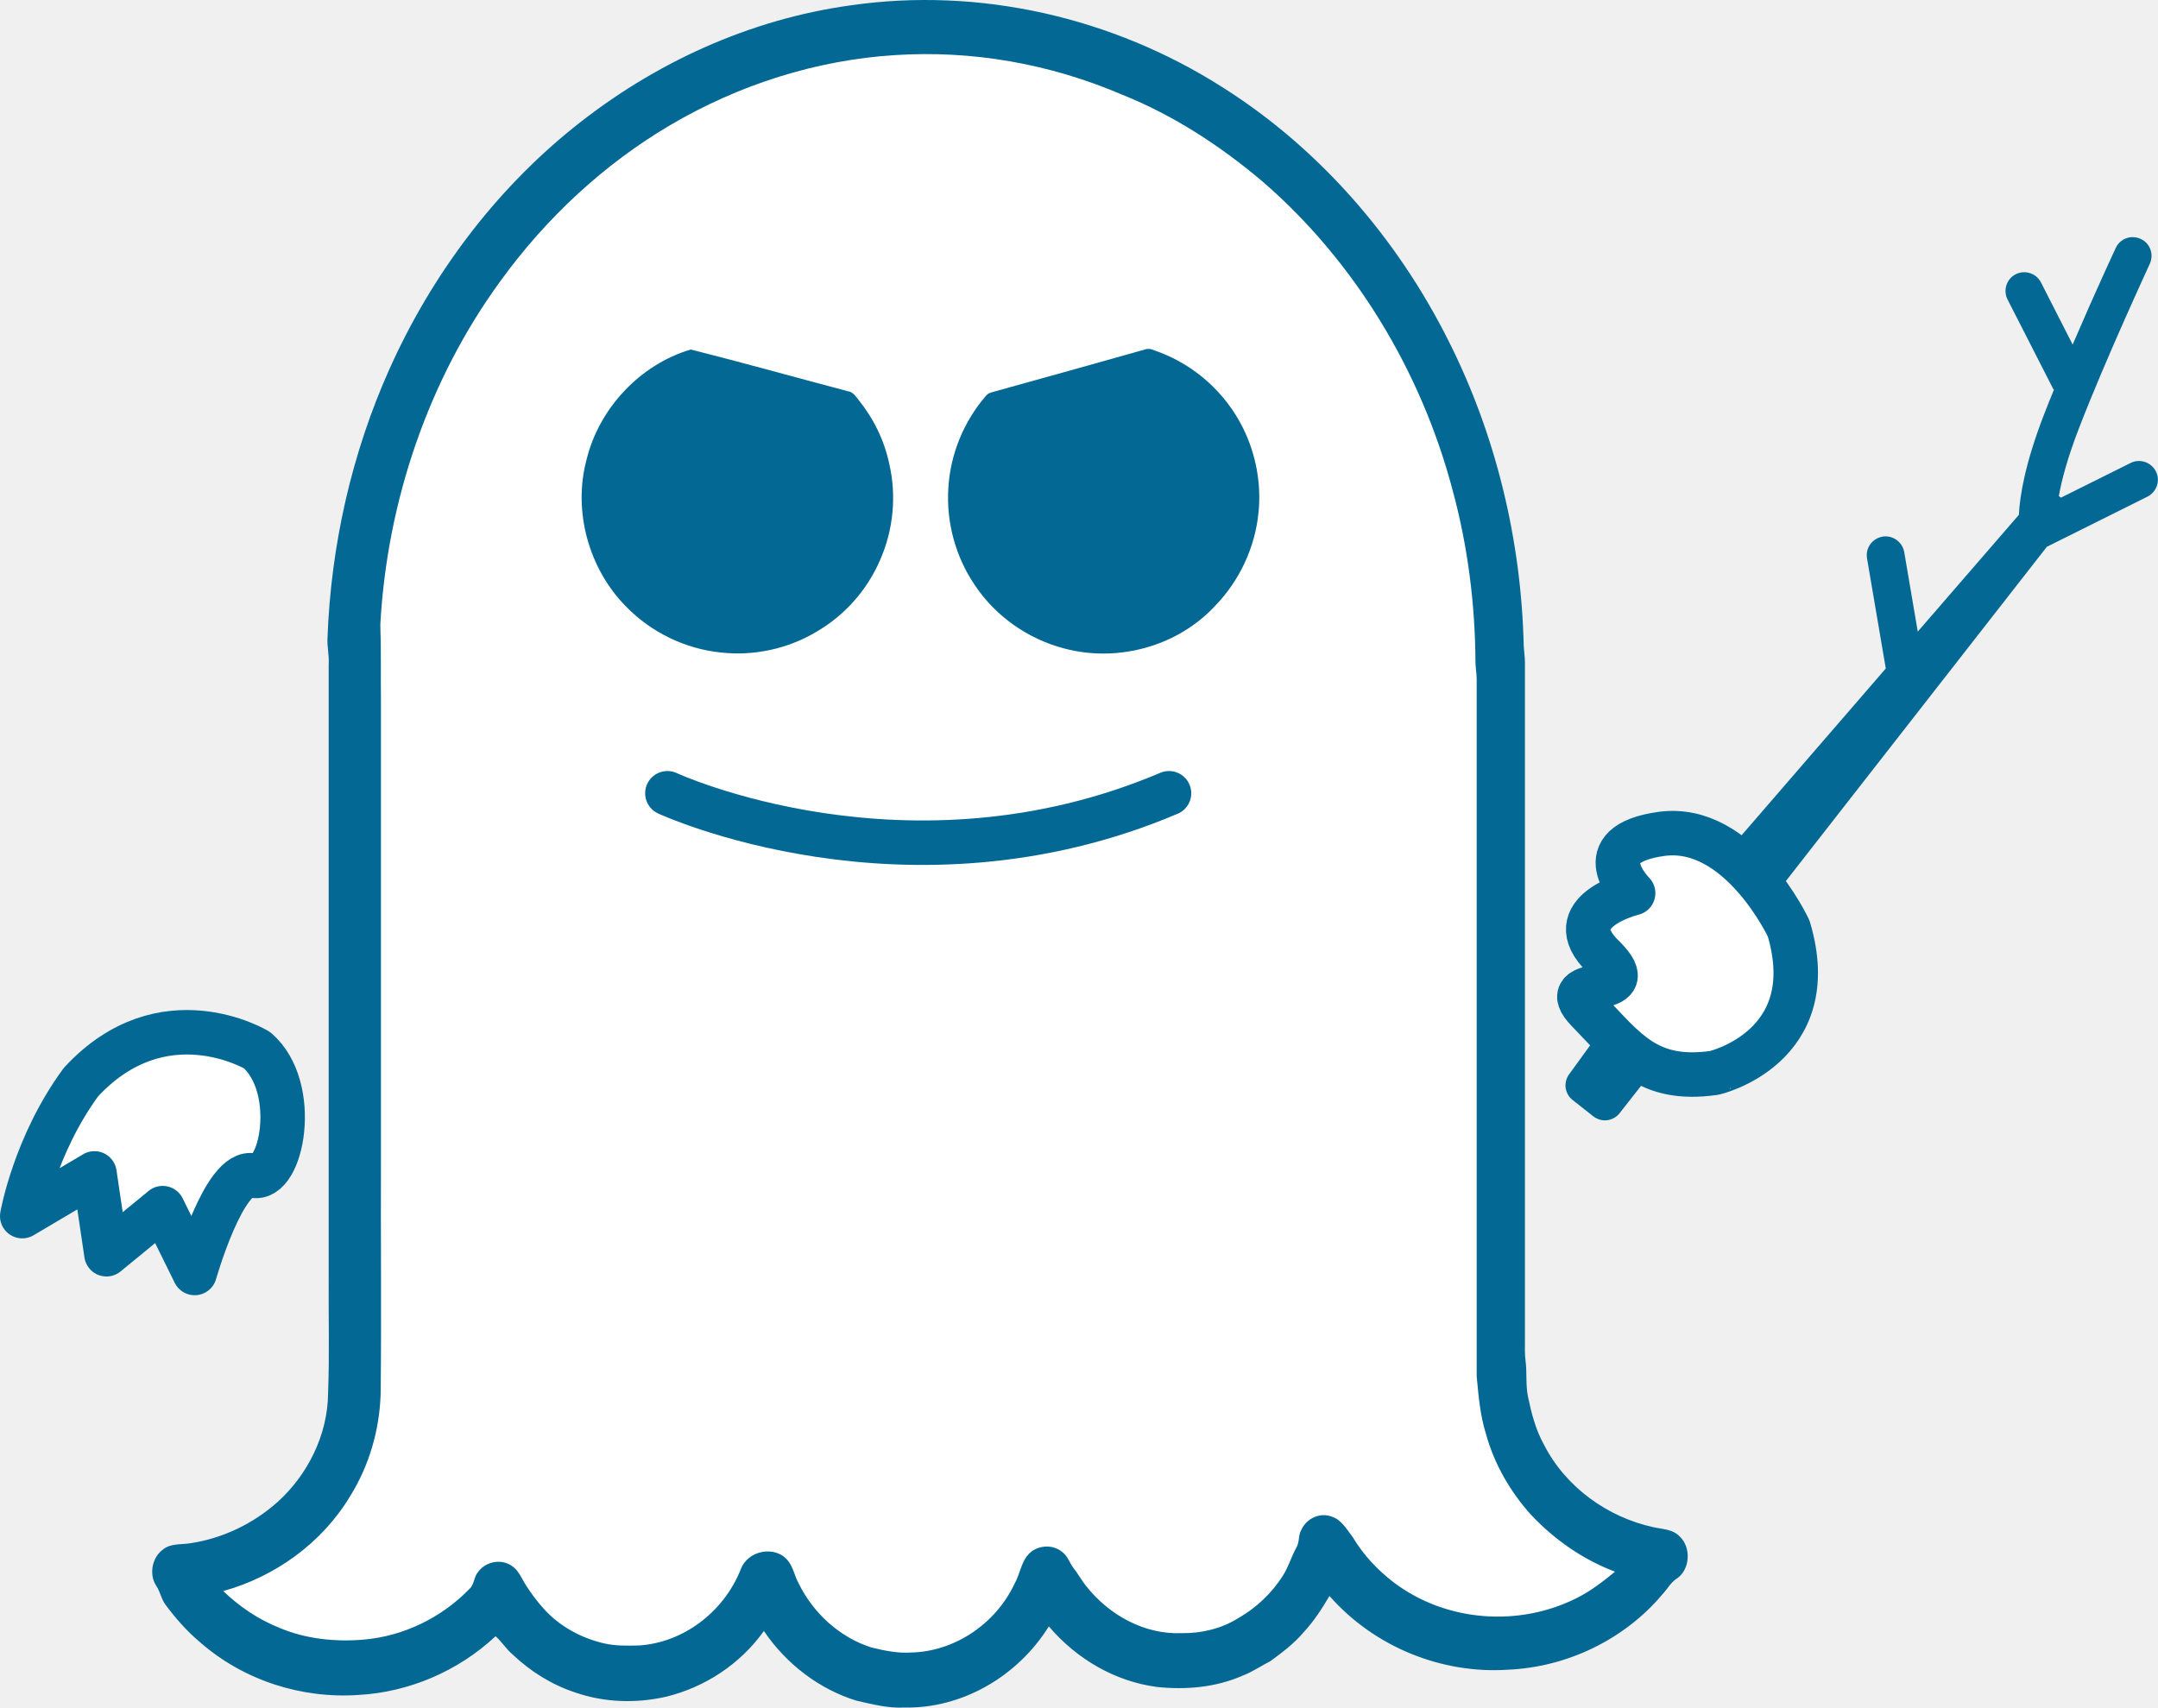
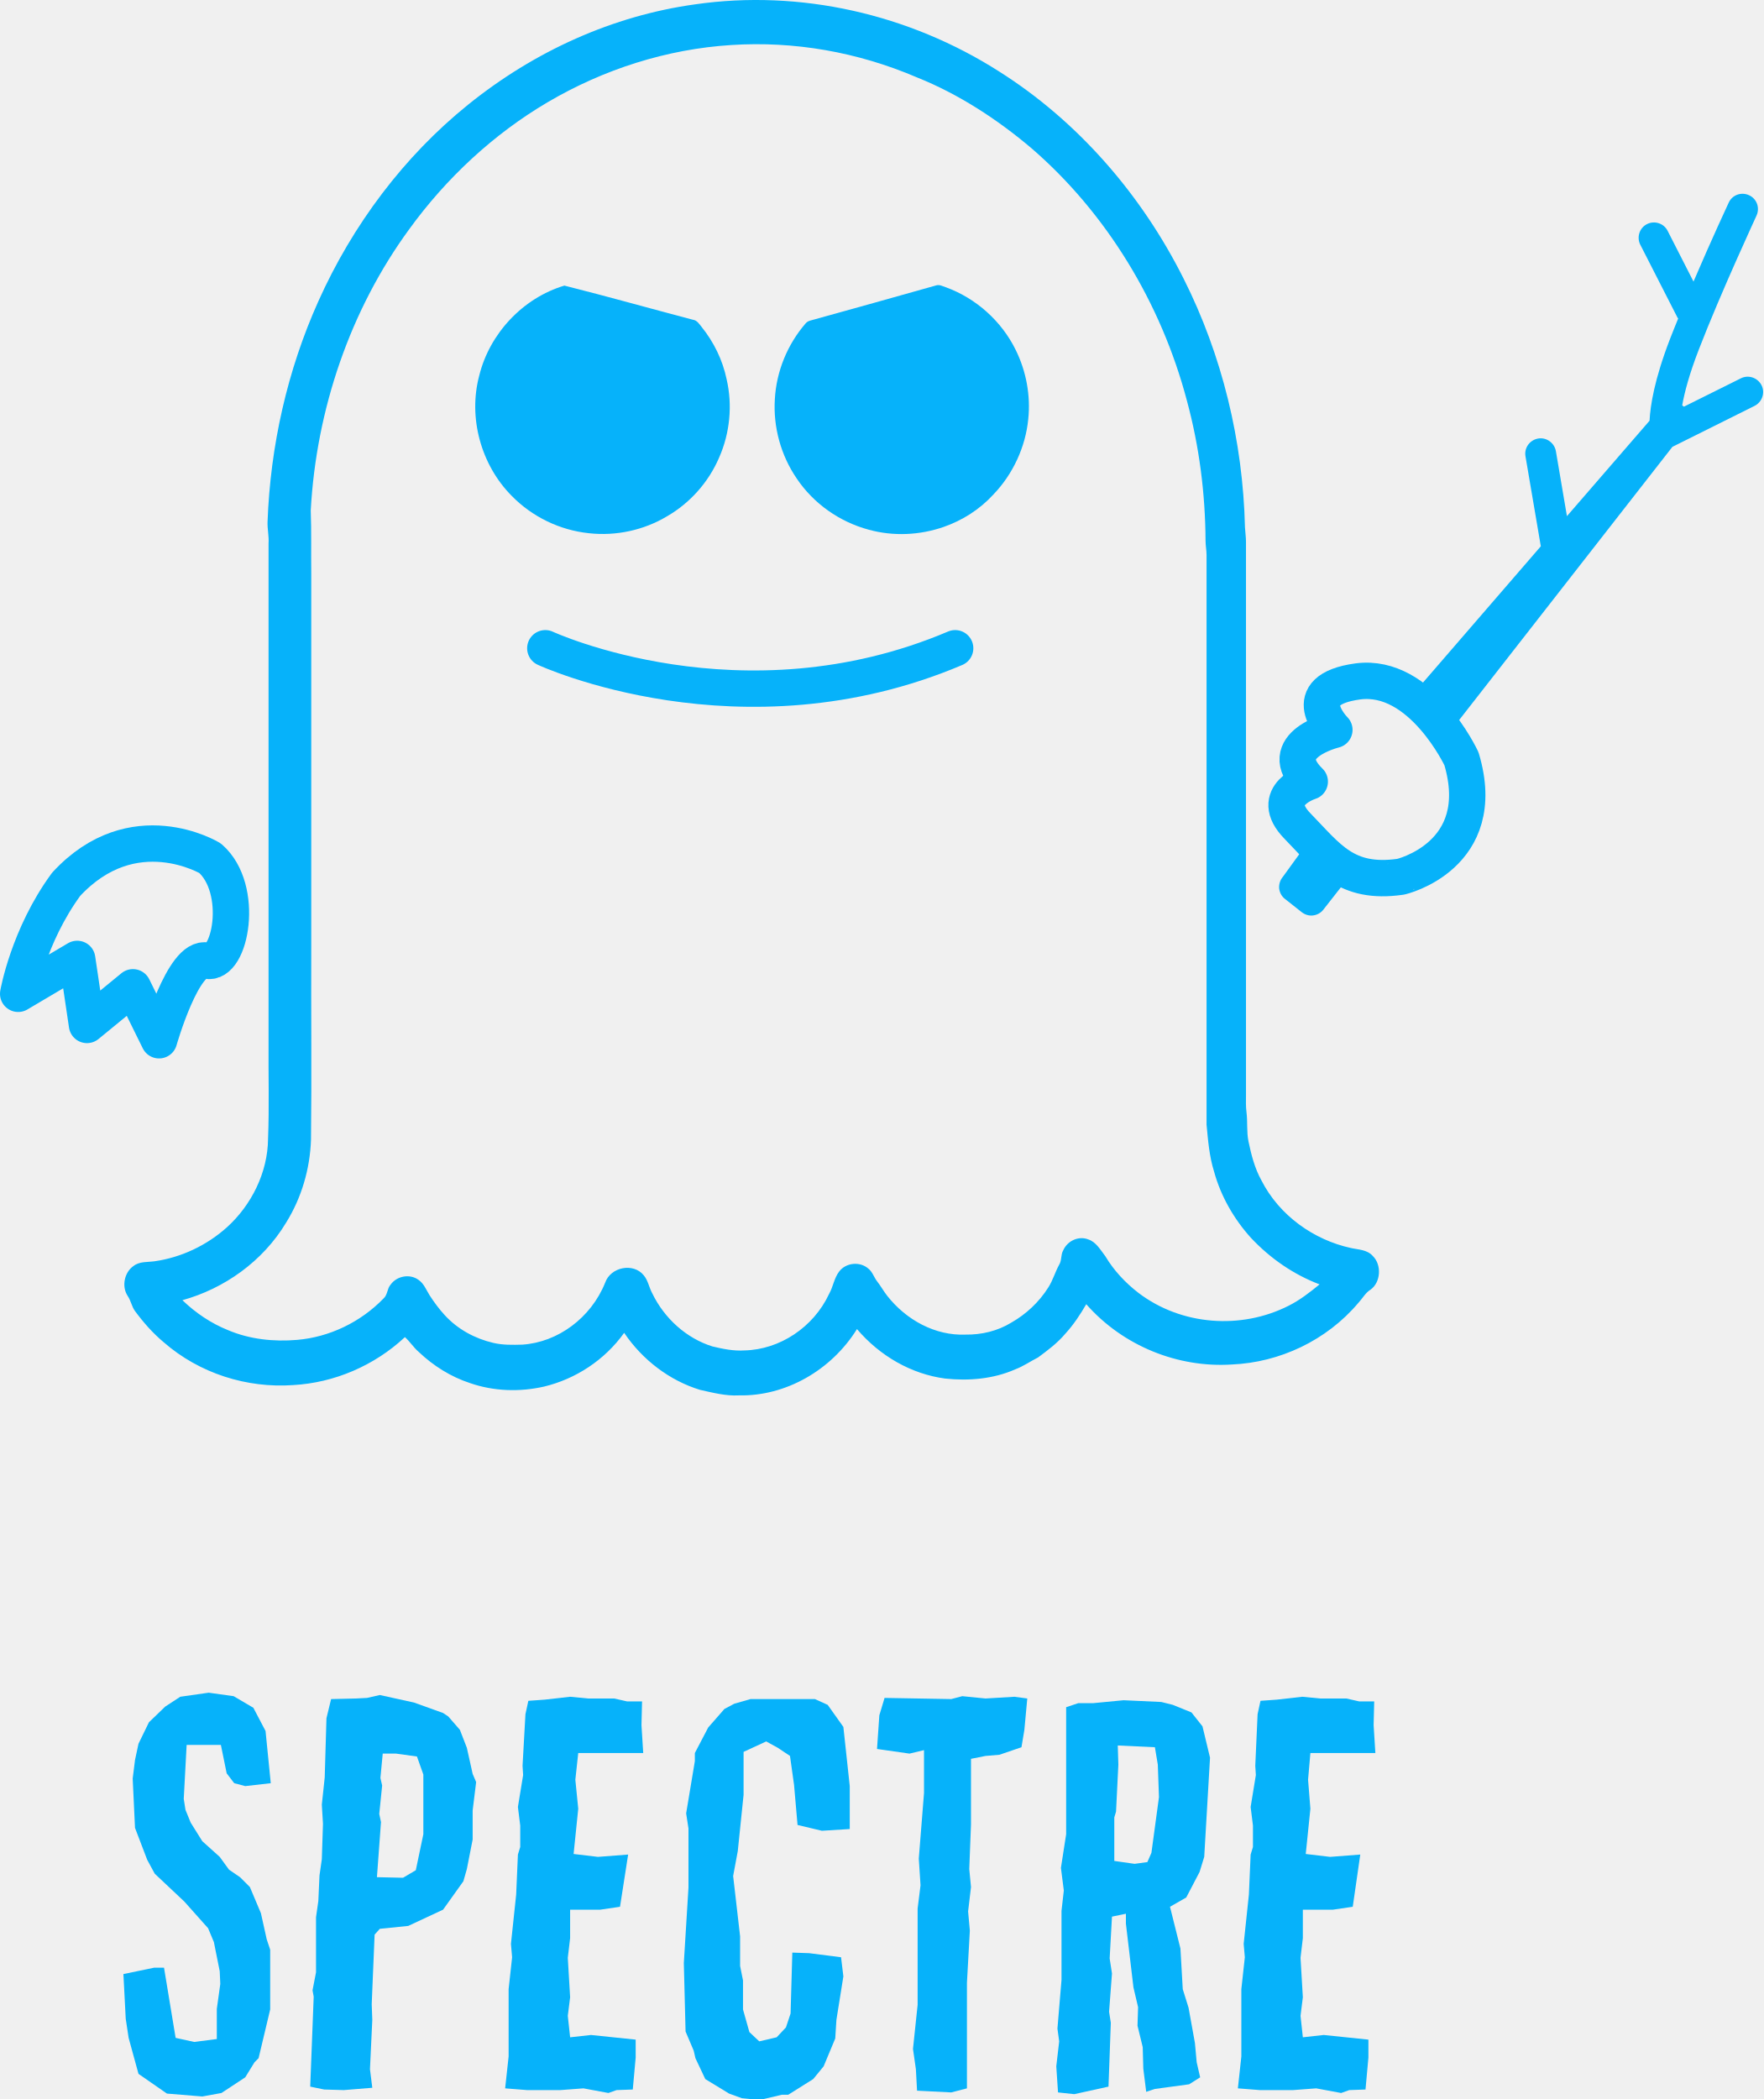
- <svg xmlns="http://www.w3.org/2000/svg" version="1.1" id="Layer_1" x="0px" y="0px" viewBox="0 0 702.1 555.7" style="enable-background:new 0 0 702.1 555.7;" xml:space="preserve">
+ <svg xmlns="http://www.w3.org/2000/svg" version="1.1" id="svg2" x="0px" y="0px" viewBox="0 0 702.1 835.8" style="enable-background:new 0 0 702.1 835.8;" xml:space="preserve">
  <style type="text/css">
- 	.st0{fill:#FFFFFF;}
- 	.st1{fill:#036994;}
- 	.st2{fill:none;stroke:#036994;stroke-width:14.473;stroke-linecap:round;stroke-miterlimit:10;}
- 	.st3{fill:#FFFFFF;stroke:#036994;stroke-width:14.473;stroke-linecap:round;stroke-linejoin:round;stroke-miterlimit:10;}
+ 	.st0{fill:#06B2FA;}
+ 	.st1{fill:none;stroke:#06B2FA;stroke-width:14.473;stroke-linecap:round;stroke-miterlimit:10;}
+ 	.st2{fill:none;stroke:#06B2FA;stroke-width:14.473;stroke-linecap:round;stroke-linejoin:round;stroke-miterlimit:10;}
</style>
-   <g transform="translate(-65.664 -87.073)">
-     <path class="st0" d="M555.3,541.1c0,0,9.6,47.7,46.1,50.9s-38.6,63.8-105.1-3.2c0,0-34.8,83.1-89,11.3c0,0-47.7,77.7-92.7,1.1   c0,0-46.6,68.6-88.4,3.8c0,0-56.3,62.2-104-5.9c0,0,55.7-8,60-40.7s-1.6-278.7-1.6-278.7s22.5-176.9,178.5-186   s188.7,159.2,188.7,159.2L555.3,541.1z" />
-     <path class="st1" d="M342.5,88.8c41.7-6,85.1,3.8,121.1,26.8c31,19.6,56.5,48.7,73.4,82.5c15.3,30.4,23.6,64.6,24.4,99   c0.1,1.9,0.4,3.8,0.4,5.6v220.6c0,2.2-0.1,4.4,0.2,6.6c0.5,3.9,0,7.8,0.8,11.7c1.1,5.3,2.5,10.7,5.1,15.4c7.2,14.2,21,23.8,35.6,27   c3,0.7,6.5,0.6,8.8,3.2c3.6,3.5,3.2,10.5-0.9,13.4c-2,1.2-3.2,3.5-4.8,5.2c-12.7,15.1-31.5,23.8-50.4,24.6   c-21.4,1.4-43.3-7.3-58-24c-2.4,4.1-5,8.1-8.3,11.7c-3.2,3.8-7.1,6.7-10.9,9.5c-3,1.5-5.8,3.5-9,4.7c-8.8,3.9-18.6,4.7-28,3.7   c-13.5-1.8-26-9-35.1-19.7c-10.2,16.4-28.4,26.8-47,26.4c-5.3,0.3-10.5-1.1-15.5-2.2c-12.1-3.7-22.9-11.9-30.2-22.7   c-7.8,10.9-19.4,18.4-31.9,21.4c-9.7,2.2-20,1.9-29.5-1.4c-7.6-2.5-14.5-6.8-20.4-12.4c-2-1.7-3.5-4.1-5.5-5.9   c-12.2,11.4-28.2,18.2-44.5,19.1c-18.4,1.3-37.3-4.6-51.6-17.1c-4.3-3.6-8-7.8-11.4-12.4c-1.3-1.8-1.6-4.1-2.9-6   c-2.5-3.8-1.3-9.4,2.3-11.9c2.4-1.9,5.6-1.5,8.4-1.9c10.6-1.5,20.8-6.3,28.9-13.6c9.6-8.7,16.2-21.7,16.3-35.2   c0.5-12.7,0.1-25.4,0.2-38.1v-199c0.2-2.8-0.5-5.7-0.4-8.5c1.1-30.3,7.9-60.4,20.2-87.8c13.7-30.6,34.2-57.8,59.6-78.3   C278.5,107.4,309.8,93.3,342.5,88.8 M356.9,105c-25.6,1.6-50.8,9.6-73.2,22.8c-21.4,12.6-40.3,30.1-55.2,50.7   c-23.3,31.9-36.9,71.5-39.1,111.8c0.3,8.3,0.1,16.7,0.2,25v148.9c-0.1,25.6,0.2,51.2-0.1,76.7c-0.4,11.7-3.8,23.2-9.9,33   c-9.3,15.5-24.7,26.3-41.3,30.9c5.3,5.1,11.4,9.2,18.1,11.9c8.7,3.7,18.3,4.7,27.6,3.9c12.8-1.1,25.2-7,34.4-16.5   c1.6-1.4,1.4-3.9,2.8-5.5c2.5-3.5,7.7-4.4,11.1-1.9c2.1,1.4,3.1,4,4.4,6.1c1.8,2.8,3.8,5.5,6,7.9c5.2,5.7,12.1,9.4,19.4,11.1   c3.8,0.9,7.7,0.8,11.5,0.7c14.2-0.9,27.4-10.7,33-24.6c2.2-6.4,11.3-8.1,15.4-3c1.7,2,2.1,4.8,3.4,7.2   c4.9,10.1,13.7,17.9,23.9,21.1c4.2,1,8.5,1.9,12.8,1.6c14-0.3,27.5-9.2,33.7-22.5c1.6-2.8,2-6.3,4-8.9c2.7-3.6,8.3-4.1,11.6-1.2   c1.7,1.3,2.3,3.6,3.6,5.2c1.4,1.8,2.5,3.8,3.9,5.6c7.6,9.7,19.2,16,31.2,15.5c6.3,0.1,12.8-1.4,18.3-4.8c5.8-3.3,11-8.1,14.7-14   c1.8-2.8,2.7-6.1,4.3-9c1.1-1.7,0.6-4,1.6-5.7c1.7-3.9,6.2-5.9,10-4.4c3.1,1,4.8,4.1,6.8,6.7c3.4,5.7,8,10.6,13.2,14.6   c17.1,13,40.9,14.7,59.8,5.1c4.4-2.2,8.4-5.3,12.3-8.5c-10.3-3.9-19.6-10.3-27.3-18.5c-6.7-7.4-12-16.5-14.7-26.4   c-1.9-6-2.4-12.4-3-18.7V308.1c0-1.9-0.4-3.8-0.4-5.7c-0.1-18.8-2.5-37.6-7.4-55.7c-10.3-39.1-32.1-74.8-61.8-100.5   c-13.8-11.7-29.2-21.7-45.7-28.3C407,107.7,381.8,103.4,356.9,105L356.9,105z" />
-     <path class="st1" d="M441.4,296.9c-9.5,3.3-20,3.8-29.8,1.1c-11.6-3.1-22-10.4-28.7-20.4c-6.3-9.2-9.4-20.5-8.7-31.6   c0.6-11,5-21.8,12.3-30.2c0.5-0.6,1.2-0.9,1.9-1.1c16.7-4.6,33.4-9.3,50.1-14c1.3-0.4,2.6,0.4,3.9,0.8c12,4.4,22.1,13.5,27.7,24.9   c4.2,8.5,6,18.2,5,27.6c-1.1,11.1-6.1,21.9-13.9,30C455.8,289.9,448.9,294.3,441.4,296.9z" />
-     <path class="st1" d="M300.2,299.4c-11.6-1.2-22.6-6.5-30.8-14.9c-12.2-12.3-17.4-31.1-12.9-47.9c4.1-16.7,17.4-30.9,33.9-35.8   c17.1,4.3,34.1,9.1,51.2,13.6c1.6,0.2,2.5,1.7,3.4,2.8c4.9,6.1,8.4,13.2,10,20.9c2.4,10.3,1.3,21.5-3,31.2   c-4.2,9.8-11.6,18.1-20.8,23.4C322,298.2,310.9,300.6,300.2,299.4L300.2,299.4z" />
-     <path class="st2" d="M282.8,345.2c0,0,78,36.2,163.2,0" />
-     <path class="st3" d="M149.3,428.8c0,0-30.6-18.5-57.3,10.4c-15.1,20.6-19.1,43.6-19.1,43.6l23.5-13.9l3.9,26.3l18.3-15l10.4,21.1   c0,0,9.7-34.1,19-31.7C157.4,471.9,163.3,441,149.3,428.8z" />
-     <path class="st3" d="M647.6,389.2c0,0-15.9-34.1-41.2-30.8c-25.4,3.4-9.4,19.3-9.4,19.3s-24.8,6-9.8,20.6s-17,5.3-4.9,17.7   s19.2,23.3,41,20.2C623.2,436.3,659.2,428,647.6,389.2L647.6,389.2z" />
-     <path class="st1" d="M742.1,226.3c8.8-22.8,22.9-53.1,23-53.4c1.4-3.1,0.1-6.7-3-8.1s-6.7-0.1-8.1,3c-0.1,0.2-6.9,14.8-14,31.4   L729.7,179c-1.5-3-5.2-4.2-8.2-2.7s-4.2,5.2-2.7,8.2l14.7,28.8c0.1,0.2,0.2,0.4,0.4,0.6c-1.1,2.7-2.2,5.4-3.2,8   c-6.3,16.3-7.9,26.7-8.2,32.7l-32.9,38l-4.4-25.9c-0.6-3.3-3.8-5.6-7.1-5s-5.6,3.7-5,7.1l6.1,35.8l-49.8,57.6   c-1.1,1.3-1.6,2.9-1.5,4.6c0.2,1.7,1,3.2,2.3,4.2l6.7,5.3c1.3,1,2.9,1.5,4.5,1.3s3.1-1,4.1-2.3L731.6,265l32.7-16.3   c3-1.5,4.3-5.2,2.8-8.2s-5.2-4.3-8.2-2.8L736.2,249l-0.7-0.5C736.4,243.4,738.3,236.1,742.1,226.3L742.1,226.3z" />
-     <path class="st1" d="M587.3,421.3l-10.8,14.9c-1.1,1.3-1.6,2.9-1.5,4.6c0.2,1.7,1,3.2,2.3,4.2l6.7,5.3c1.3,1,2.9,1.5,4.5,1.3   s3.1-1,4.1-2.3l13.8-17.6h-11.6L587.3,421.3z" />
+   <g id="g60" transform="translate(-65.664,-87.07532)">
+     <path id="path64" class="st0" d="M342.5,88.8c41.7-6,85.1,3.8,121.1,26.8   c31,19.6,56.5,48.7,73.4,82.5c15.3,30.4,23.6,64.6,24.4,99c0.1,1.9,0.4,3.8,0.4,5.6v220.6c0,2.2-0.1,4.4,0.2,6.6   c0.5,3.9,0,7.8,0.8,11.7c1.1,5.3,2.5,10.7,5.1,15.4c7.2,14.2,21,23.8,35.6,27c3,0.7,6.5,0.6,8.8,3.2c3.6,3.5,3.2,10.5-0.9,13.4   c-2,1.2-3.2,3.5-4.8,5.2c-12.7,15.1-31.5,23.8-50.4,24.6c-21.4,1.4-43.3-7.3-58-24c-2.4,4.1-5,8.1-8.3,11.7   c-3.2,3.8-7.1,6.7-10.9,9.5c-3,1.5-5.8,3.5-9,4.7c-8.8,3.9-18.6,4.7-28,3.7c-13.5-1.8-26-9-35.1-19.7c-10.2,16.4-28.4,26.8-47,26.4   c-5.3,0.3-10.5-1.1-15.5-2.2c-12.1-3.7-22.9-11.9-30.2-22.7c-7.8,10.9-19.4,18.4-31.9,21.4c-9.7,2.2-20,1.9-29.5-1.4   c-7.6-2.5-14.5-6.8-20.4-12.4c-2-1.7-3.5-4.1-5.5-5.9c-12.2,11.4-28.2,18.2-44.5,19.1c-18.4,1.3-37.3-4.6-51.6-17.1   c-4.3-3.6-8-7.8-11.4-12.4c-1.3-1.8-1.6-4.1-2.9-6c-2.5-3.8-1.3-9.4,2.3-11.9c2.4-1.9,5.6-1.5,8.4-1.9c10.6-1.5,20.8-6.3,28.9-13.6   c9.6-8.7,16.2-21.7,16.3-35.2c0.5-12.7,0.1-25.4,0.2-38.1v-199c0.2-2.8-0.5-5.7-0.4-8.5c1.1-30.3,7.9-60.4,20.2-87.8   c13.7-30.6,34.2-57.8,59.6-78.3C278.5,107.4,309.8,93.3,342.5,88.8 M356.9,105c-25.6,1.6-50.8,9.6-73.2,22.8   c-21.4,12.6-40.3,30.1-55.2,50.7c-23.3,31.9-36.9,71.5-39.1,111.8c0.3,8.3,0.1,16.7,0.2,25v148.9c-0.1,25.6,0.2,51.2-0.1,76.7   c-0.4,11.7-3.8,23.2-9.9,33c-9.3,15.5-24.7,26.3-41.3,30.9c5.3,5.1,11.4,9.2,18.1,11.9c8.7,3.7,18.3,4.7,27.6,3.9   c12.8-1.1,25.2-7,34.4-16.5c1.6-1.4,1.4-3.9,2.8-5.5c2.5-3.5,7.7-4.4,11.1-1.9c2.1,1.4,3.1,4,4.4,6.1c1.8,2.8,3.8,5.5,6,7.9   c5.2,5.7,12.1,9.4,19.4,11.1c3.8,0.9,7.7,0.8,11.5,0.7c14.2-0.9,27.4-10.7,33-24.6c2.2-6.4,11.3-8.1,15.4-3c1.7,2,2.1,4.8,3.4,7.2   c4.9,10.1,13.7,17.9,23.9,21.1c4.2,1,8.5,1.9,12.8,1.6c14-0.3,27.5-9.2,33.7-22.5c1.6-2.8,2-6.3,4-8.9c2.7-3.6,8.3-4.1,11.6-1.2   c1.7,1.3,2.3,3.6,3.6,5.2c1.4,1.8,2.5,3.8,3.9,5.6c7.6,9.7,19.2,16,31.2,15.5c6.3,0.1,12.8-1.4,18.3-4.8c5.8-3.3,11-8.1,14.7-14   c1.8-2.8,2.7-6.1,4.3-9c1.1-1.7,0.6-4,1.6-5.7c1.7-3.9,6.2-5.9,10-4.4c3.1,1,4.8,4.1,6.8,6.7c3.4,5.7,8,10.6,13.2,14.6   c17.1,13,40.9,14.7,59.8,5.1c4.4-2.2,8.4-5.3,12.3-8.5c-10.3-3.9-19.6-10.3-27.3-18.5c-6.7-7.4-12-16.5-14.7-26.4   c-1.9-6-2.4-12.4-3-18.7V308.1c0-1.9-0.4-3.8-0.4-5.7c-0.1-18.8-2.5-37.6-7.4-55.7c-10.3-39.1-32.1-74.8-61.8-100.5   c-13.8-11.7-29.2-21.7-45.7-28.3C407,107.7,381.8,103.4,356.9,105L356.9,105z" />
+     <path id="path66" class="st0" d="M441.4,296.9c-9.5,3.3-20,3.8-29.8,1.1   c-11.6-3.1-22-10.4-28.7-20.4c-6.3-9.2-9.4-20.5-8.7-31.6c0.6-11,5-21.8,12.3-30.2c0.5-0.6,1.2-0.9,1.9-1.1   c16.7-4.6,33.4-9.3,50.1-14c1.3-0.4,2.6,0.4,3.9,0.8c12,4.4,22.1,13.5,27.7,24.9c4.2,8.5,6,18.2,5,27.6c-1.1,11.1-6.1,21.9-13.9,30   C455.8,289.9,448.9,294.3,441.4,296.9z" />
+     <path id="path68" class="st0" d="M300.2,299.4c-11.6-1.2-22.6-6.5-30.8-14.9   c-12.2-12.3-17.4-31.1-12.9-47.9c4.1-16.7,17.4-30.9,33.9-35.8c17.1,4.3,34.1,9.1,51.2,13.6c1.6,0.2,2.5,1.7,3.4,2.8   c4.9,6.1,8.4,13.2,10,20.9c2.4,10.3,1.3,21.5-3,31.2c-4.2,9.8-11.6,18.1-20.8,23.4C322,298.2,310.9,300.6,300.2,299.4L300.2,299.4z   " />
+     <path id="path70" class="st1" d="M282.8,345.2c0,0,78,36.2,163.2,0" />
+     <path id="path72" class="st2" d="M149.3,428.8c0,0-30.6-18.5-57.3,10.4   c-15.1,20.6-19.1,43.6-19.1,43.6l23.5-13.9l3.9,26.3l18.3-15l10.4,21.1c0,0,9.7-34.1,19-31.7C157.4,471.9,163.3,441,149.3,428.8z" />
+     <path id="path74" class="st2" d="M647.6,389.2c0,0-15.9-34.1-41.2-30.8   c-25.4,3.4-9.4,19.3-9.4,19.3s-24.8,6-9.8,20.6c0,0-17,5.3-4.9,17.7c12.1,12.4,19.2,23.3,41,20.2   C623.2,436.3,659.2,428,647.6,389.2L647.6,389.2z" />
+     <path id="path76" class="st0" d="M742.1,226.3c8.8-22.8,22.9-53.1,23-53.4c1.4-3.1,0.1-6.7-3-8.1   c-3.1-1.4-6.7-0.1-8.1,3c-0.1,0.2-6.9,14.8-14,31.4L729.7,179c-1.5-3-5.2-4.2-8.2-2.7s-4.2,5.2-2.7,8.2l14.7,28.8   c0.1,0.2,0.2,0.4,0.4,0.6c-1.1,2.7-2.2,5.4-3.2,8c-6.3,16.3-7.9,26.7-8.2,32.7l-32.9,38l-4.4-25.9c-0.6-3.3-3.8-5.6-7.1-5   s-5.6,3.7-5,7.1l6.1,35.8l-49.8,57.6c-1.1,1.3-1.6,2.9-1.5,4.6c0.2,1.7,1,3.2,2.3,4.2l6.7,5.3c1.3,1,2.9,1.5,4.5,1.3s3.1-1,4.1-2.3   L731.6,265l32.7-16.3c3-1.5,4.3-5.2,2.8-8.2s-5.2-4.3-8.2-2.8L736.2,249l-0.7-0.5C736.4,243.4,738.3,236.1,742.1,226.3L742.1,226.3   z" />
+     <path id="path78" class="st0" d="M587.3,421.3l-10.8,14.9c-1.1,1.3-1.6,2.9-1.5,4.6   c0.2,1.7,1,3.2,2.3,4.2l6.7,5.3c1.3,1,2.9,1.5,4.5,1.3s3.1-1,4.1-2.3l13.8-17.6h-11.6L587.3,421.3z" />
+     <g id="flowRoot4221" transform="matrix(2.310084,0,0,2.310084,341.6539,-818.3161)">
+       <path id="path4189" class="st0" d="M-83.5,683.7l4.3,0.6l3.4,2l2.1,4l0.9,9l-4.4,0.5l-1.9-0.5l-1.3-1.7l-1-4.9h-5.9l-0.5,9.3    l0.3,1.9l0.9,2.2l2,3.2l3,2.7l1.6,2.2l1.9,1.3l1.7,1.7l1.9,4.5l1,4.5l0.6,1.8v10.3l-2,8.4l-0.7,0.7l-1.6,2.6l-4.1,2.7l-3.3,0.6    l-6.1-0.5l-4.9-3.4l-1.7-6.2l-0.5-3.3l-0.4-7.7l5.3-1.1h1.7l2,12.1l3.2,0.7l3.9-0.5v-5.2l0.6-4.3l-0.1-2.2l-1-5l-1-2.4l-4.1-4.6    l-5.1-4.8l-1.3-2.4l-2.1-5.5l-0.4-8.5l0.4-3.2l0.6-2.8l1.8-3.7l2.8-2.7l2.6-1.7L-83.5,683.7L-83.5,683.7z" />
+       <path id="path4191" class="st0" d="M-58.1,684.7l1.9-0.1l2.2-0.5l5.9,1.3l5,1.8l0.9,0.6l2,2.3l1.2,3.1l1,4.5l0.6,1.4L-38,704v5    l-1,5.1l-0.6,2.1l-3.5,4.9l-6,2.8l-4.9,0.5l-0.9,1l-0.5,12l0.1,2.7l-0.4,8.5l0.4,3.2l-4.9,0.4l-3.4-0.1l-2.4-0.5l0.6-15.5    l-0.2-1.1l0.6-3.1v-9.5l0.4-2.8l0.2-4.4l0.4-2.8l0.2-6.1L-64,703l0.5-4.7l0.3-10.2l0.8-3.3L-58.1,684.7L-58.1,684.7z M-53.5,694.2    l-0.4,4.2l0.3,1.3l-0.5,4.9l0.3,1.4l-0.7,9.5l4.5,0.1l2.2-1.3l1.3-6.2v-10.3l-1.1-3.1l-3.6-0.5L-53.5,694.2L-53.5,694.2z" />
+       <path id="path4193" class="st0" d="M-25.6,684.9l4.4-0.5l3.1,0.3h4.5l2.2,0.5h2.6l-0.1,4.1l0.3,4.8h-11.2l-0.5,4.6l0.5,5l-0.8,7.8    l4.2,0.5l5.2-0.4l-1.4,9l-3.4,0.5h-5.2v4.9l-0.4,3.4l0.4,6.8l-0.4,3.2l0.4,3.7l3.6-0.4l7.7,0.8v3.1l-0.5,5.5l-2.8,0.1l-1.4,0.5    l-4.3-0.8l-4,0.3h-5.7l-3.8-0.3l0.6-5.5v-11.6l0.6-5.5l-0.2-2.3l0.9-8.5l0.3-6.9l0.4-1.3v-3.7l-0.4-3.2l0.9-5.5l-0.1-1.6l0.5-8.9    l0.5-2.3L-25.6,684.9L-25.6,684.9z" />
+       <path id="path4195" class="st0" d="M12.6,692.1l-3.9,1.8v7.4L7.7,711l-0.8,4.3l1.2,10.4v5.1l0.5,2.5v5l1.1,3.9l1.7,1.6l3-0.7    l1.6-1.7l0.8-2.4l0.3-10.5l2.9,0.1l5.5,0.7l0.4,3.3l-1.2,7.5l-0.2,3.2l-2,4.8l-1.8,2.2l-4.3,2.7h-1.1l-3.8,0.9l-3.1-0.3l-2.2-0.8    l-4.1-2.5l-1.7-3.6l-0.3-1.3l-1.4-3.3l-0.3-11.8l0.8-13v-10.2l-0.4-2.6l1.5-9v-1.4l2.3-4.4l2.8-3.2l1.7-0.9l2.8-0.8h11.1l2.2,1    l2.7,3.8l1.1,10.2v7.4l-4.8,0.3l-4.2-1l-0.6-6.9l-0.7-5l-2.1-1.4L12.6,692.1L12.6,692.1z" />
+       <path id="path4197" class="st0" d="M44.5,684.8l1.9-0.5l4,0.4l5-0.3l2.2,0.3l-0.5,5.4l-0.5,3l-3.8,1.3l-2.4,0.2l-2.5,0.5v11.3    l-0.3,7.7l0.3,3.1l-0.5,4.2l0.3,3.3l-0.5,9v18.2l-2.7,0.7l-5.9-0.3l-0.2-3.7l-0.5-3.5l0.8-7.6v-16.6l0.5-4l-0.3-4.6l0.9-11.3v-7.4    l-2.5,0.6l-5.6-0.8l0.4-5.8l0.9-3L44.5,684.8L44.5,684.8z" />
+       <path id="path4199" class="st0" d="M85.5,751.2l-5.9,0.8l-1.5,0.5l-0.5-4l-0.1-3.7l-0.9-3.7l0.1-3.2l-0.8-3.4l-1.3-11v-1.7    l-2.4,0.5l-0.4,7.2l0.4,2.6l-0.5,6.6l0.3,1.9l-0.4,11l-5.9,1.3l-2.8-0.3l-0.3-4.5l0.5-4.3l-0.3-2.2l0.7-8.4v-11.9l0.4-3.5    l-0.5-3.9l0.9-5.8v-21.9l2.1-0.7h2.6l5.2-0.5l6.5,0.3l2,0.5l3.2,1.3l1.9,2.4l1.3,5.4L88.1,712l-0.8,2.6L85,719l-2.8,1.6l1.8,7.2    l0.4,7l1,3.2l1.1,6.1l0.3,3.3l0.6,2.6L85.5,751.2L85.5,751.2z M76.1,713.2l2.2-0.3l0.7-1.6l1.3-9.6l-0.2-5.6l-0.5-3l-6.4-0.3    l0.1,3.3l-0.4,8.1l-0.3,1v7.5L76.1,713.2L76.1,713.2z" />
+       <path id="path4201" class="st0" d="M100.6,684.9l4.4-0.5l3.1,0.3h4.5l2.2,0.5h2.6l-0.1,4.1l0.3,4.8h-11.2l-0.4,4.6l0.4,5l-0.8,7.8    l4.2,0.5l5.2-0.4l-1.3,9l-3.4,0.5h-5.2v4.9l-0.4,3.4l0.4,6.8l-0.4,3.2l0.4,3.7l3.6-0.4l7.7,0.8v3.1l-0.5,5.5l-2.8,0.1l-1.4,0.5    l-4.3-0.8l-4,0.3h-5.7l-3.8-0.3l0.6-5.5v-11.6l0.6-5.5l-0.2-2.3l0.9-8.5l0.3-6.9l0.4-1.3v-3.7l-0.4-3.2l0.9-5.5l-0.1-1.6l0.4-8.9    l0.5-2.3L100.6,684.9L100.6,684.9z" />
+     </g>
  </g>
</svg>
